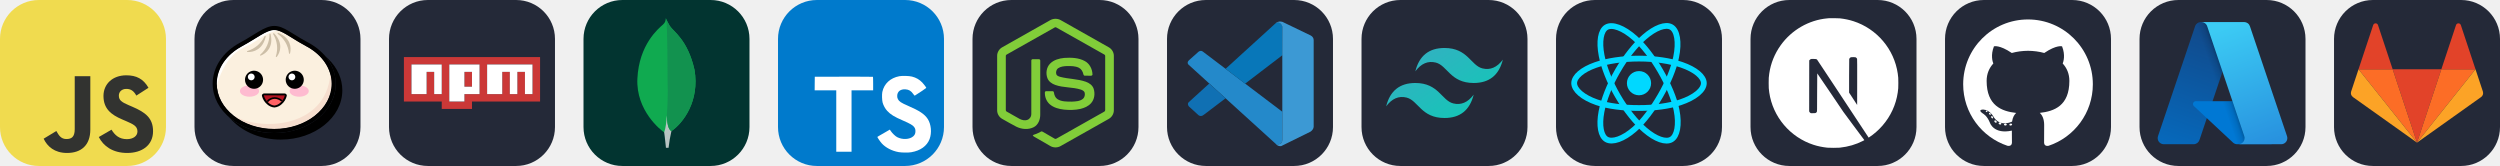
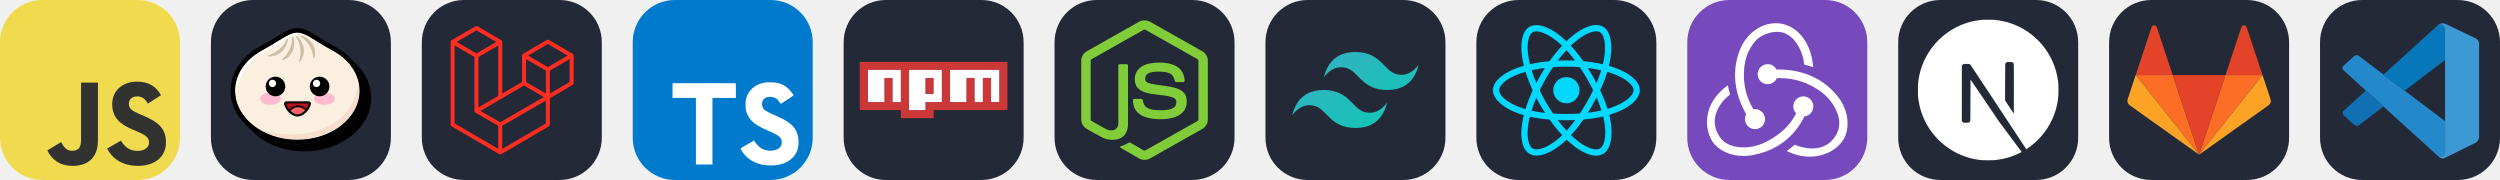
- <svg xmlns="http://www.w3.org/2000/svg" width="723" height="48" viewBox="0 0 3856 256" fill="none" version="1.1">
+ <svg xmlns="http://www.w3.org/2000/svg" width="666.75" height="48" viewBox="0 0 3556 256" fill="none" version="1.1">
  <g transform="translate(0, 0)">
    <svg width="256" height="256" viewBox="0 0 256 256" fill="none">
      <rect width="256" height="256" rx="60" fill="#F0DB4F" />
      <path d="M67.312 213.932L86.903 202.076C90.682 208.777 94.12 214.447 102.367 214.447C110.272 214.447 115.256 211.355 115.256 199.327V117.529H139.314V199.667C139.314 224.584 124.708 235.926 103.398 235.926C84.153 235.926 72.982 225.959 67.311 213.93" fill="#323330" />
      <path d="M152.381 211.354L171.969 200.013C177.126 208.434 183.828 214.62 195.684 214.62C205.653 214.62 212.009 209.636 212.009 202.762C212.009 194.514 205.479 191.592 194.481 186.782L188.468 184.203C171.111 176.815 159.597 167.535 159.597 147.945C159.597 129.901 173.345 116.153 194.826 116.153C210.12 116.153 221.118 121.481 229.022 135.4L210.291 147.429C206.166 140.04 201.7 137.119 194.826 137.119C187.78 137.119 183.312 141.587 183.312 147.429C183.312 154.646 187.78 157.568 198.09 162.037L204.104 164.614C224.553 173.379 236.067 182.313 236.067 202.418C236.067 224.072 219.055 235.928 196.2 235.928C173.861 235.928 159.426 225.274 152.381 211.354" fill="#323330" />
    </svg>
  </g>
  <g transform="translate(300, 0)">
    <svg width="256" height="256" viewBox="0 0 256 256" fill="none">
      <rect width="256" height="256" rx="60" fill="#242938" />
      <path d="M206.709 91.241C206.304 90.811 205.873 90.38 205.443 89.975C205.012 89.57 204.607 89.115 204.177 88.71C203.747 88.304 203.342 87.849 202.911 87.444C202.481 87.039 202.076 86.583 201.645 86.178C201.215 85.773 200.81 85.317 200.38 84.912C199.949 84.507 199.544 84.051 199.114 83.646C198.683 83.241 198.278 82.785 197.848 82.38C210.405 94.721 217.599 111.51 217.873 129.115C217.873 171.064 175.291 205.191 122.936 205.191C93.62 205.191 67.392 194.482 49.949 177.697L51.215 178.963L52.481 180.229L53.746 181.494L55.012 182.76L56.278 184.026L57.544 185.292L58.81 186.558C76.228 204.051 103.038 215.317 133.063 215.317C185.417 215.317 228 181.191 228 139.368C228 121.494 220.304 104.558 206.709 91.241Z" fill="black" />
      <path d="M211.544 129.114C211.544 167.62 171.874 198.836 122.937 198.836C74 198.836 34.329 167.62 34.329 129.114C34.329 105.241 49.519 84.152 72.861 71.646C96.203 59.139 110.734 46.329 122.937 46.329C135.139 46.329 145.57 56.785 173.013 71.646C196.355 84.152 211.544 105.241 211.544 129.114Z" fill="#FBF0DF" />
      <path d="M211.544 129.114C211.532 124.167 210.851 119.245 209.519 114.481C202.608 198.785 99.772 202.835 59.342 177.62C77.517 191.707 99.945 199.189 122.937 198.835C171.798 198.835 211.544 167.57 211.544 129.114Z" fill="#F6DECE" />
      <path d="M88.835 67.013C100.152 60.228 115.19 47.494 129.975 47.468C127.7 46.733 125.327 46.349 122.937 46.329C116.81 46.329 110.279 49.494 102.051 54.253C99.19 55.924 96.228 57.772 93.089 59.696C87.19 63.342 80.43 67.468 72.835 71.595C48.734 84.633 34.329 106.127 34.329 129.114C34.329 130.127 34.329 131.139 34.329 132.127C49.671 77.924 77.544 73.797 88.835 67.013Z" fill="#FFFEFC" />
      <path fill-rule="evenodd" clip-rule="evenodd" d="M115.645 52.734C115.681 58.712 114.426 64.627 111.966 70.075C109.506 75.524 105.899 80.377 101.392 84.304C100.683 84.937 101.24 86.152 102.152 85.797C110.683 82.481 122.202 72.557 117.342 52.532C117.139 51.392 115.645 51.696 115.645 52.734ZM121.392 52.734C124.49 57.788 126.458 63.453 127.162 69.339C127.865 75.225 127.287 81.194 125.468 86.835C125.164 87.722 126.253 88.481 126.861 87.747C132.405 80.658 137.24 66.582 122.759 51.392C122.025 50.734 120.886 51.747 121.392 52.633V52.734ZM128.38 52.304C133.231 55.738 137.289 60.173 140.28 65.309C143.272 70.444 145.127 76.162 145.721 82.076C145.696 82.289 145.753 82.504 145.882 82.676C146.01 82.848 146.2 82.964 146.412 82.999C146.623 83.035 146.84 82.988 147.018 82.868C147.196 82.748 147.321 82.564 147.367 82.354C149.696 73.519 148.38 58.456 129.215 50.633C128.202 50.228 127.544 51.595 128.38 52.203V52.304ZM81.645 78.633C87.416 76.909 92.758 73.989 97.325 70.063C101.892 66.138 105.581 61.294 108.152 55.848C108.607 54.937 110.051 55.291 109.823 56.304C105.443 76.557 90.785 80.785 81.671 80.228C80.709 80.253 80.734 78.911 81.645 78.633Z" fill="#CCBEA7" />
      <path d="M122.937 205.19C70.582 205.19 28 171.063 28 129.114C28 103.798 43.646 80.177 69.848 66.025C77.443 61.975 83.949 57.899 89.747 54.329C92.937 52.354 95.949 50.506 98.861 48.785C107.747 43.519 115.342 40 122.937 40C130.532 40 137.165 43.038 145.468 47.949C148 49.392 150.532 50.962 153.241 52.684C159.544 56.582 166.658 60.987 176.025 66.025C202.228 80.177 217.874 103.772 217.874 129.114C217.874 171.063 175.291 205.19 122.937 205.19ZM122.937 46.329C116.81 46.329 110.279 49.494 102.051 54.253C99.19 55.924 96.228 57.772 93.089 59.696C87.19 63.342 80.43 67.468 72.835 71.595C48.734 84.633 34.329 106.127 34.329 129.114C34.329 167.57 74.076 198.861 122.937 198.861C171.798 198.861 211.544 167.57 211.544 129.114C211.544 106.127 197.139 84.633 173.013 71.646C163.443 66.582 155.975 61.823 149.924 58.076C147.165 56.38 144.633 54.81 142.329 53.418C134.658 48.861 129.063 46.329 122.937 46.329Z" fill="black" />
      <path d="M140.785 147.596C139.648 152.254 137.059 156.429 133.393 159.52C130.64 162.188 127.077 163.863 123.266 164.279C119.341 163.929 115.652 162.25 112.81 159.52C109.181 156.415 106.629 152.241 105.519 147.596C105.482 147.32 105.509 147.039 105.598 146.775C105.686 146.512 105.834 146.272 106.029 146.074C106.225 145.876 106.463 145.725 106.725 145.634C106.988 145.542 107.268 145.512 107.544 145.545H138.785C139.059 145.516 139.337 145.549 139.596 145.643C139.855 145.736 140.09 145.887 140.283 146.085C140.475 146.282 140.621 146.521 140.708 146.782C140.795 147.044 140.821 147.322 140.785 147.596Z" fill="#B71422" />
      <path d="M112.81 159.722C115.647 162.453 119.322 164.148 123.241 164.532C127.151 164.142 130.816 162.448 133.646 159.722C134.551 158.878 135.397 157.973 136.177 157.013C134.618 155.243 132.713 153.812 130.579 152.806C128.446 151.8 126.13 151.242 123.772 151.165C121.25 151.224 118.78 151.896 116.575 153.122C114.37 154.348 112.496 156.092 111.114 158.203C111.696 158.734 112.203 159.241 112.81 159.722Z" fill="#FF6164" />
      <path d="M113.215 157.722C114.471 156.099 116.077 154.783 117.914 153.871C119.752 152.958 121.772 152.475 123.823 152.456C127.614 152.568 131.227 154.094 133.95 156.734C134.532 156.101 135.089 155.443 135.62 154.785C132.4 151.718 128.143 149.974 123.696 149.899C121.32 149.919 118.977 150.466 116.837 151.499C114.696 152.532 112.811 154.026 111.317 155.874C111.915 156.524 112.549 157.141 113.215 157.722Z" fill="black" />
      <path d="M123.165 165.798C118.946 165.428 114.976 163.644 111.899 160.734C107.98 157.42 105.222 152.941 104.026 147.95C103.94 147.505 103.954 147.047 104.068 146.609C104.182 146.171 104.392 145.764 104.684 145.418C105.031 144.999 105.469 144.665 105.965 144.441C106.46 144.217 107.001 144.11 107.545 144.127H138.785C139.328 144.115 139.867 144.225 140.361 144.449C140.856 144.672 141.295 145.003 141.646 145.418C141.934 145.765 142.141 146.173 142.251 146.612C142.36 147.05 142.37 147.507 142.279 147.95C141.083 152.941 138.324 157.42 134.405 160.734C131.335 163.639 127.375 165.422 123.165 165.798ZM107.545 147.063C107.139 147.063 107.038 147.241 107.013 147.291C108.083 151.62 110.504 155.495 113.924 158.355C116.425 160.819 119.677 162.378 123.165 162.785C126.643 162.382 129.891 160.843 132.405 158.405C135.815 155.54 138.226 151.666 139.291 147.342C139.236 147.261 139.16 147.197 139.07 147.157C138.981 147.116 138.882 147.102 138.785 147.114L107.545 147.063Z" fill="black" />
      <path d="M161.469 149.164C169.648 149.164 176.279 145.265 176.279 140.455C176.279 135.646 169.648 131.747 161.469 131.747C153.289 131.747 146.659 135.646 146.659 140.455C146.659 145.265 153.289 149.164 161.469 149.164Z" fill="#FEBBD0" />
      <path d="M84.836 149.164C93.015 149.164 99.646 145.265 99.646 140.455C99.646 135.646 93.015 131.747 84.836 131.747C76.656 131.747 70.026 135.646 70.026 140.455C70.026 145.265 76.656 149.164 84.836 149.164Z" fill="#FEBBD0" />
      <path fill-rule="evenodd" clip-rule="evenodd" d="M91.798 136.962C94.558 136.967 97.257 136.153 99.555 134.623C101.852 133.093 103.644 130.917 104.703 128.368C105.763 125.82 106.043 123.014 105.508 120.307C104.972 117.599 103.646 115.111 101.696 113.158C99.746 111.204 97.26 109.873 94.554 109.333C91.847 108.793 89.041 109.067 86.491 110.122C83.94 111.177 81.76 112.965 80.226 115.26C78.692 117.554 77.874 120.252 77.874 123.012C77.874 126.708 79.34 130.252 81.951 132.867C84.561 135.482 88.103 136.955 91.798 136.962ZM154.507 136.962C157.27 136.982 159.977 136.181 162.284 134.66C164.591 133.14 166.395 130.968 167.466 128.421C168.538 125.874 168.828 123.066 168.302 120.354C167.775 117.641 166.454 115.146 164.508 113.185C162.561 111.224 160.076 109.885 157.367 109.339C154.658 108.792 151.848 109.063 149.293 110.115C146.739 111.168 144.554 112.956 143.017 115.252C141.479 117.548 140.659 120.249 140.659 123.012C140.652 126.697 142.105 130.233 144.701 132.848C147.297 135.462 150.823 136.942 154.507 136.962Z" fill="black" />
      <path fill-rule="evenodd" clip-rule="evenodd" d="M87.494 123.898C88.531 123.903 89.547 123.6 90.412 123.028C91.278 122.455 91.953 121.638 92.354 120.681C92.754 119.724 92.862 118.669 92.662 117.651C92.463 116.633 91.966 115.697 91.234 114.961C90.502 114.226 89.568 113.724 88.551 113.52C87.534 113.316 86.479 113.418 85.52 113.814C84.561 114.21 83.741 114.882 83.164 115.744C82.587 116.606 82.279 117.62 82.279 118.658C82.279 120.043 82.827 121.373 83.805 122.355C84.782 123.337 86.109 123.892 87.494 123.898ZM150.203 123.898C151.24 123.903 152.256 123.6 153.121 123.028C153.986 122.455 154.662 121.638 155.063 120.681C155.463 119.724 155.57 118.669 155.371 117.651C155.172 116.633 154.675 115.697 153.943 114.961C153.211 114.226 152.277 113.724 151.26 113.52C150.243 113.316 149.188 113.418 148.229 113.814C147.27 114.21 146.45 114.882 145.873 115.744C145.296 116.606 144.988 117.62 144.988 118.658C144.988 120.035 145.529 121.356 146.496 122.337C147.462 123.318 148.776 123.878 150.152 123.898H150.203Z" fill="white" />
    </svg>
  </g>
  <g transform="translate(600, 0)">
+     <svg width="256" height="256" fill="none" viewBox="0 0 256 256">
+       <rect width="256" height="256" fill="#242938" rx="60" />
+       <path fill="#FF2D20" fill-rule="evenodd" d="M215.846 78.314C215.91 78.557 215.944 78.808 215.944 79.061V118.26C215.944 118.763 215.813 119.257 215.565 119.692C215.316 120.128 214.958 120.489 214.528 120.739L182.082 139.681V177.226C182.082 178.248 181.547 179.191 180.673 179.706L112.945 219.241C112.79 219.33 112.621 219.387 112.452 219.448C112.388 219.47 112.329 219.509 112.262 219.527C111.788 219.653 111.291 219.653 110.817 219.527C110.74 219.505 110.669 219.462 110.595 219.434C110.44 219.377 110.278 219.327 110.13 219.241L42.416 179.706C41.986 179.455 41.629 179.094 41.38 178.659C41.131 178.224 41 177.729 41 177.226V59.629C41 59.371 41.035 59.121 41.099 58.879C41.12 58.796 41.169 58.721 41.197 58.639C41.25 58.489 41.3 58.336 41.377 58.196C41.43 58.103 41.507 58.028 41.571 57.943C41.652 57.828 41.726 57.71 41.821 57.61C41.902 57.528 42.008 57.467 42.099 57.396C42.201 57.31 42.293 57.217 42.409 57.149H42.413L76.271 37.382C76.7 37.132 77.186 37 77.681 37C78.175 37 78.661 37.132 79.09 37.382L112.949 57.149H112.956C113.068 57.221 113.164 57.31 113.266 57.392C113.357 57.464 113.459 57.528 113.54 57.607C113.639 57.71 113.71 57.828 113.794 57.943C113.854 58.028 113.935 58.103 113.984 58.196C114.065 58.339 114.111 58.489 114.168 58.639C114.196 58.721 114.245 58.796 114.266 58.882C114.331 59.126 114.364 59.377 114.365 59.629V133.079L142.579 116.606V79.057C142.579 78.807 142.614 78.553 142.678 78.314C142.703 78.228 142.748 78.153 142.777 78.071C142.833 77.921 142.882 77.767 142.96 77.628C143.013 77.535 143.09 77.46 143.15 77.374C143.235 77.26 143.305 77.142 143.404 77.042C143.485 76.96 143.587 76.899 143.679 76.828C143.784 76.742 143.876 76.649 143.989 76.581H143.993L177.855 56.813C178.283 56.563 178.769 56.431 179.264 56.431C179.759 56.431 180.245 56.563 180.673 56.813L214.532 76.581C214.652 76.653 214.743 76.742 214.849 76.824C214.937 76.895 215.039 76.96 215.12 77.038C215.219 77.142 215.289 77.26 215.374 77.374C215.437 77.46 215.515 77.535 215.564 77.628C215.645 77.767 215.691 77.921 215.747 78.071C215.779 78.153 215.825 78.228 215.846 78.314H215.846ZM210.3 116.606V84.009L198.451 90.925L182.082 100.482V133.079L210.303 116.606H210.3ZM176.441 175.572V142.954L160.34 152.279L114.361 178.888V211.813L176.441 175.572ZM46.644 64.577V175.572L108.717 211.81V178.891L76.289 160.281L76.278 160.274L76.264 160.267C76.155 160.203 76.064 160.11 75.961 160.031C75.873 159.96 75.771 159.903 75.694 159.824L75.687 159.814C75.595 159.724 75.531 159.614 75.454 159.513C75.383 159.417 75.299 159.335 75.243 159.235L75.239 159.224C75.175 159.117 75.136 158.988 75.091 158.867C75.045 158.76 74.985 158.66 74.957 158.545V158.541C74.922 158.406 74.915 158.263 74.9 158.123C74.886 158.016 74.858 157.909 74.858 157.802V157.795V81.05L58.493 71.49L46.644 64.581V64.577ZM77.684 43.162L49.474 59.629L77.677 76.095L105.884 59.625L77.677 43.162H77.684ZM92.355 145.926L108.721 136.373V64.577L96.872 71.494L80.503 81.05V152.847L92.355 145.926ZM179.264 62.594L151.056 79.061L179.264 95.527L207.467 79.057L179.264 62.594ZM176.441 100.482L160.072 90.925L148.224 84.009V116.606L164.589 126.159L176.441 133.079V100.482ZM111.536 173.94L152.909 149.988L173.591 138.02L145.405 121.564L112.952 140.51L83.374 157.777L111.536 173.94Z" clip-rule="evenodd" />
+     </svg>
+   </g>
+   <g transform="translate(900, 0)">
+     <svg width="256" height="256" fill="none" viewBox="0 0 256 256">
+       <rect width="256" height="256" fill="#007ACC" rx="60" />
+       <path fill="#fff" d="M56.611 128.849L56.53 139.333H73.19H89.85L89.85 186.673V234.012H101.635H113.419V186.673L113.419 139.333H130.079H146.739V129.052C146.739 123.363 146.618 118.609 146.455 118.487C146.333 118.325 126.056 118.243 101.472 118.284L56.733 118.406L56.611 128.849Z" />
+       <path fill="#fff" d="M206.567 118.108C213.068 119.734 218.026 122.619 222.577 127.332C224.934 129.852 228.428 134.444 228.713 135.541C228.794 135.866 217.66 143.343 210.915 147.528C210.671 147.691 209.695 146.634 208.598 145.009C205.307 140.214 201.853 138.141 196.57 137.776C188.809 137.247 183.811 141.311 183.852 148.097C183.852 150.088 184.136 151.266 184.949 152.892C186.655 156.427 189.825 158.54 199.781 162.847C218.107 170.731 225.949 175.932 230.826 183.327C236.271 191.576 237.49 204.742 233.792 214.535C229.729 225.181 219.651 232.414 205.469 234.812C201.081 235.584 190.678 235.462 185.965 234.609C175.684 232.78 165.932 227.701 159.918 221.037C157.561 218.436 152.969 211.65 153.254 211.162C153.375 211 154.432 210.35 155.61 209.659C156.748 209.009 161.056 206.53 165.119 204.173L172.474 199.906L174.018 202.182C176.172 205.473 180.885 209.984 183.73 211.487C191.897 215.795 203.113 215.185 208.639 210.228C210.996 208.074 211.971 205.839 211.971 202.548C211.971 199.581 211.605 198.281 210.061 196.046C208.07 193.202 204.007 190.804 192.466 185.806C179.26 180.117 173.571 176.582 168.37 170.974C165.363 167.724 162.518 162.522 161.34 158.174C160.365 154.558 160.121 145.496 160.893 141.839C163.615 129.08 173.246 120.181 187.143 117.539C191.654 116.686 202.137 117.011 206.567 118.108Z" />
+     </svg>
+   </g>
+   <g transform="translate(1200, 0)">
    <svg width="256" height="256" viewBox="0 0 256 256" fill="none">
      <g clip-path="url(#clip0_33_588)">
        <path d="M196 0H60C26.863 0 0 26.863 0 60V196C0 229.137 26.863 256 60 256H196C229.137 256 256 229.137 256 196V60C256 26.863 229.137 0 196 0Z" fill="#242938" />
        <g clip-path="url(#clip1_33_588)">
          <path d="M23 88H233V156.571H128V168H81.333V156.571H23V88ZM34.667 145.143H58V110.857H69.667V145.143H81.333V99.429H34.667V145.143ZM93 99.429V156.571H116.333V145.143H139.667V99.429H93ZM116.333 110.857H128V133.714H116.333V110.857ZM151.333 99.429V145.143H174.667V110.857H186.333V145.143H198V110.857H209.667V145.143H221.333V99.429H151.333Z" fill="#CB3837" />
          <path d="M34.667 145.143H58V110.857H69.667V145.143H81.333V99.429H34.667V145.143Z" fill="white" />
          <path d="M93 99.429V156.571H116.333V145.143H139.667V99.429H93ZM128 133.714H116.333V110.857H128V133.714Z" fill="white" />
          <path d="M151.333 99.429V145.143H174.667V110.857H186.333V145.143H198V110.857H209.667V145.143H221.333V99.429H151.333Z" fill="white" />
        </g>
      </g>
      <defs>
        <clipPath id="clip0_33_588">
          <rect width="256" height="256" fill="white" />
        </clipPath>
        <clipPath id="clip1_33_588">
          <rect width="210" height="80" fill="white" transform="translate(23 88)" />
        </clipPath>
      </defs>
    </svg>
  </g>
-   <g transform="translate(900, 0)">
-     <svg width="256" height="256" fill="none" viewBox="0 0 256 256">
-       <rect width="256" height="256" fill="#023430" rx="60" />
-       <path fill="#10AA50" d="M171.173 107.591C160.636 61.11 138.676 48.736 133.074 39.989C130.764 36.135 128.717 32.13 126.949 28C126.653 32.129 126.109 34.731 122.599 37.862C115.552 44.145 85.622 68.535 83.103 121.348C80.756 170.59 119.303 200.953 124.395 204.092C128.311 206.019 133.08 204.133 135.407 202.364C153.988 189.612 179.376 155.614 171.193 107.591" />
-       <path fill="#B8C4C2" d="M128.545 177.871C127.575 190.059 126.88 197.141 124.416 204.106C124.416 204.106 126.033 215.709 127.169 228H131.188C132.147 219.345 133.61 210.753 135.572 202.268C130.369 199.708 128.745 188.566 128.545 177.871Z" />
-       <path fill="#12924F" d="M135.565 202.275C130.307 199.846 128.786 188.469 128.552 177.871C129.852 160.388 130.231 142.849 129.688 125.326C129.412 116.132 129.818 40.168 127.423 29.046C129.062 32.813 130.949 36.466 133.074 39.982C138.676 48.736 160.643 61.11 171.173 107.591C179.376 155.532 154.126 189.44 135.565 202.275Z" />
-     </svg>
-   </g>
-   <g transform="translate(1200, 0)">
-     <svg width="256" height="256" fill="none" viewBox="0 0 256 256">
-       <rect width="256" height="256" fill="#007ACC" rx="60" />
-       <path fill="#fff" d="M56.611 128.849L56.53 139.333H73.19H89.85L89.85 186.673V234.012H101.635H113.419V186.673L113.419 139.333H130.079H146.739V129.052C146.739 123.363 146.618 118.609 146.455 118.487C146.333 118.325 126.056 118.243 101.472 118.284L56.733 118.406L56.611 128.849Z" />
-       <path fill="#fff" d="M206.567 118.108C213.068 119.734 218.026 122.619 222.577 127.332C224.934 129.852 228.428 134.444 228.713 135.541C228.794 135.866 217.66 143.343 210.915 147.528C210.671 147.691 209.695 146.634 208.598 145.009C205.307 140.214 201.853 138.141 196.57 137.776C188.809 137.247 183.811 141.311 183.852 148.097C183.852 150.088 184.136 151.266 184.949 152.892C186.655 156.427 189.825 158.54 199.781 162.847C218.107 170.731 225.949 175.932 230.826 183.327C236.271 191.576 237.49 204.742 233.792 214.535C229.729 225.181 219.651 232.414 205.469 234.812C201.081 235.584 190.678 235.462 185.965 234.609C175.684 232.78 165.932 227.701 159.918 221.037C157.561 218.436 152.969 211.65 153.254 211.162C153.375 211 154.432 210.35 155.61 209.659C156.748 209.009 161.056 206.53 165.119 204.173L172.474 199.906L174.018 202.182C176.172 205.473 180.885 209.984 183.73 211.487C191.897 215.795 203.113 215.185 208.639 210.228C210.996 208.074 211.971 205.839 211.971 202.548C211.971 199.581 211.605 198.281 210.061 196.046C208.07 193.202 204.007 190.804 192.466 185.806C179.26 180.117 173.571 176.582 168.37 170.974C165.363 167.724 162.518 162.522 161.34 158.174C160.365 154.558 160.121 145.496 160.893 141.839C163.615 129.08 173.246 120.181 187.143 117.539C191.654 116.686 202.137 117.011 206.567 118.108Z" />
-     </svg>
-   </g>
  <g transform="translate(1500, 0)">
    <svg width="256" height="256" fill="none" viewBox="0 0 256 256">
      <rect width="256" height="256" fill="#242938" rx="60" />
      <path fill="#81CD39" d="M119.878 31.116C124.797 28.301 131.203 28.288 136.117 31.116C160.839 45.086 185.569 59.033 210.287 73.011C214.937 75.63 218.046 80.804 217.999 86.161V170.206C218.034 175.785 214.617 181.083 209.712 183.642C185.071 197.535 160.442 211.444 135.805 225.337C130.786 228.207 124.251 227.986 119.387 224.88C112 220.598 104.6 216.336 97.212 212.058C95.702 211.158 94 210.442 92.934 208.978C93.877 207.708 95.562 207.55 96.931 206.995C100.014 206.014 102.847 204.44 105.679 202.913C106.396 202.423 107.27 202.611 107.957 203.049C114.274 206.671 120.536 210.399 126.874 213.986C128.226 214.767 129.595 213.73 130.751 213.086C154.931 199.419 179.141 185.805 203.318 172.134C204.214 171.703 204.709 170.752 204.636 169.771C204.653 142.046 204.64 114.317 204.645 86.592C204.747 85.478 204.103 84.455 203.096 83.999C178.541 70.17 153.997 56.321 129.446 42.488C128.575 41.889 127.426 41.888 126.554 42.484C102.002 56.321 77.464 70.183 52.912 84.011C51.909 84.468 51.236 85.475 51.355 86.592C51.36 114.317 51.355 142.046 51.355 169.775C51.268 170.756 51.801 171.687 52.691 172.109C59.242 175.824 65.802 179.513 72.358 183.216C76.052 185.203 80.586 186.385 84.656 184.862C88.246 183.574 90.763 179.909 90.695 176.097C90.729 148.534 90.678 120.967 90.72 93.408C90.631 92.184 91.791 91.173 92.981 91.288C96.129 91.267 99.281 91.246 102.429 91.297C103.743 91.267 104.647 92.585 104.485 93.817C104.472 121.555 104.519 149.293 104.464 177.03C104.472 184.423 101.435 192.467 94.597 196.084C86.174 200.447 75.762 199.522 67.44 195.338C60.236 191.742 53.36 187.498 46.284 183.646C41.366 181.101 37.966 175.782 38.001 170.207V86.161C37.949 80.693 41.182 75.425 45.976 72.844C70.613 58.941 95.246 45.026 119.878 31.116Z" />
      <path fill="#81CD39" d="M141.372 89.335C152.117 88.643 163.62 88.925 173.289 94.219C180.776 98.275 184.926 106.789 185.058 115.106C184.849 116.227 183.676 116.846 182.605 116.769C179.488 116.765 176.369 116.812 173.252 116.748C171.929 116.799 171.161 115.58 170.995 114.411C170.099 110.431 167.928 106.49 164.183 104.57C158.433 101.692 151.767 101.837 145.497 101.897C140.92 102.139 135.998 102.536 132.12 105.227C129.143 107.266 128.239 111.382 129.301 114.697C130.303 117.077 133.05 117.845 135.299 118.553C148.248 121.94 161.97 121.602 174.672 126.059C179.931 127.876 185.075 131.409 186.875 136.915C189.23 144.295 188.198 153.115 182.947 159.039C178.689 163.914 172.488 166.568 166.303 168.009C158.075 169.844 149.536 169.891 141.18 169.076C133.323 168.18 125.146 166.116 119.081 160.763C113.894 156.259 111.361 149.241 111.612 142.469C111.672 141.325 112.811 140.527 113.907 140.621C117.046 140.596 120.186 140.587 123.325 140.626C124.58 140.536 125.509 141.62 125.574 142.802C126.152 146.593 127.577 150.573 130.884 152.82C137.264 156.937 145.271 156.655 152.577 156.77C158.63 156.502 165.425 156.421 170.364 152.42C172.97 150.138 173.742 146.32 173.038 143.036C172.275 140.263 169.374 138.971 166.883 138.126C154.1 134.083 140.224 135.55 127.565 130.977C122.425 129.161 117.455 125.727 115.481 120.447C112.726 112.974 113.988 103.73 119.789 98.006C125.445 92.312 133.609 90.119 141.372 89.335V89.335" />
    </svg>
  </g>
  <g transform="translate(1800, 0)">
-     <svg width="256" height="256" fill="none" viewBox="0 0 256 256">
-       <rect width="256" height="256" fill="#242938" rx="60" />
-       <path fill="#2489CA" d="M33.716 100.208C33.716 100.208 28.981 96.795 34.663 92.238L47.899 80.402C47.899 80.402 51.687 76.417 55.691 79.889L177.84 172.368V216.714C177.84 216.714 177.781 223.678 168.844 222.908L33.716 100.208Z" />
-       <path fill="#1070B3" d="M65.2 128.792L33.716 157.415C33.716 157.415 30.48 159.822 33.716 164.123L48.333 177.418C48.333 177.418 51.805 181.147 56.934 176.905L90.312 151.596L65.2 128.792Z" />
-       <path fill="#0877B9" d="M120.474 129.029L178.215 84.939L177.84 40.83C177.84 40.83 175.374 31.203 167.148 36.214L90.312 106.145L120.474 129.029Z" />
-       <path fill="#3C99D4" d="M168.844 222.968C172.198 226.4 176.262 225.276 176.262 225.276L221.259 203.103C227.019 199.177 226.21 194.305 226.21 194.305V61.898C226.21 56.079 220.252 54.067 220.252 54.067L181.253 35.267C172.731 30 167.148 36.214 167.148 36.214C167.148 36.214 174.328 31.046 177.84 40.83V215.905C177.84 217.109 177.583 218.292 177.071 219.358C176.045 221.429 173.816 223.362 168.47 222.553L168.844 222.968Z" />
-     </svg>
-   </g>
-   <g transform="translate(2100, 0)">
    <svg width="256" height="256" fill="none" viewBox="0 0 256 256">
      <rect width="256" height="256" fill="#242938" rx="60" />
      <path fill="url(#paint0_linear_2_119)" fill-rule="evenodd" d="M83 110C88.999 86.001 104.001 74 128 74C164 74 168.5 101 186.5 105.5C198.501 108.501 209 104.001 218 92C212.001 115.999 196.999 128 173 128C137 128 132.5 101 114.5 96.5C102.499 93.499 92 97.999 83 110ZM38 164C43.999 140.001 59.001 128 83 128C119 128 123.5 155 141.5 159.5C153.501 162.501 164 158.001 173 146C167.001 169.999 151.999 182 128 182C92 182 87.5 155 69.5 150.5C57.499 147.499 47 151.999 38 164Z" clip-rule="evenodd" />
      <defs>
        <linearGradient id="paint0_linear_2_119" x1="86.5" x2="163.5" y1="74" y2="185.5" gradientUnits="userSpaceOnUse">
          <stop stop-color="#32B1C1" />
          <stop offset="1" stop-color="#14C6B7" />
        </linearGradient>
      </defs>
    </svg>
  </g>
-   <g transform="translate(2400, 0)">
+   <g transform="translate(2100, 0)">
    <svg width="256" height="256" fill="none" viewBox="0 0 256 256">
      <rect width="256" height="256" fill="#242938" rx="60" />
      <path fill="#00D8FF" d="M128.001 146.951C138.305 146.951 146.657 138.598 146.657 128.295C146.657 117.992 138.305 109.639 128.001 109.639C117.698 109.639 109.345 117.992 109.345 128.295C109.345 138.598 117.698 146.951 128.001 146.951Z" />
      <path fill-rule="evenodd" stroke="#00D8FF" stroke-width="8.911" d="M128.002 90.363C153.05 90.363 176.319 93.957 193.864 99.998C215.003 107.275 228 118.306 228 128.295C228 138.704 214.226 150.423 191.525 157.944C174.363 163.63 151.779 166.598 128.002 166.598C103.624 166.598 80.539 163.812 63.183 157.881C41.225 150.376 28 138.506 28 128.295C28 118.387 40.41 107.441 61.252 100.175C78.862 94.035 102.705 90.363 127.998 90.363H128.002Z" clip-rule="evenodd" />
      <path fill-rule="evenodd" stroke="#00D8FF" stroke-width="8.911" d="M94.981 109.438C107.495 87.74 122.232 69.378 136.23 57.197C153.094 42.521 169.144 36.773 177.796 41.762C186.813 46.962 190.084 64.75 185.259 88.171C181.614 105.879 172.9 126.925 161.021 147.523C148.842 168.641 134.897 187.247 121.09 199.315C103.619 214.587 86.728 220.114 77.883 215.013C69.3 210.067 66.018 193.846 70.136 172.161C73.615 153.838 82.345 131.349 94.977 109.438L94.981 109.438Z" clip-rule="evenodd" />
      <path fill-rule="evenodd" stroke="#00D8FF" stroke-width="8.911" d="M95.012 147.578C82.463 125.904 73.919 103.962 70.353 85.752C66.06 63.811 69.095 47.035 77.74 42.032C86.749 36.816 103.792 42.866 121.674 58.744C135.194 70.748 149.077 88.805 160.99 109.383C173.204 130.481 182.358 151.856 185.919 169.844C190.425 192.608 186.778 210.001 177.941 215.116C169.367 220.08 153.676 214.825 136.945 200.427C122.809 188.263 107.685 169.468 95.012 147.578Z" clip-rule="evenodd" />
+     </svg>
+   </g>
+   <g transform="translate(2400, 0)">
+     <svg width="256" height="256" viewBox="0 0 256 256" fill="none">
+       <rect width="256" height="256" rx="60" fill="#764ABC" />
+       <path d="M166.579 165.599C173.96 164.835 179.559 158.472 179.304 150.837C179.05 143.202 172.687 137.094 165.052 137.094H164.543C156.653 137.348 150.545 143.965 150.799 151.855C151.054 155.673 152.581 158.981 154.871 161.272C146.218 178.324 132.984 190.795 113.132 201.23C99.643 208.356 85.645 210.901 71.647 209.12C60.194 207.593 51.287 202.502 45.687 194.104C37.543 181.633 36.78 168.144 43.651 154.655C48.487 144.983 56.122 137.857 60.958 134.294C59.94 130.986 58.413 125.386 57.649 121.314C20.746 148.038 24.563 184.178 35.761 201.23C44.16 213.955 61.212 221.845 80.046 221.845C85.136 221.845 90.226 221.336 95.317 220.063C127.894 213.701 152.581 194.358 166.579 165.599V165.599Z" fill="white" />
+       <path d="M211.372 134.04C192.03 111.388 163.525 98.918 130.948 98.918H126.876C124.585 94.336 119.749 91.282 114.405 91.282H113.896C106.006 91.537 99.898 98.154 100.152 106.044C100.407 113.679 106.769 119.787 114.405 119.787H114.914C120.513 119.533 125.349 115.97 127.385 111.134H131.966C151.308 111.134 169.633 116.733 186.176 127.677C198.901 136.076 208.064 147.02 213.154 160.254C217.481 170.943 217.226 181.378 212.645 190.286C205.519 203.775 193.557 211.156 177.777 211.156C167.597 211.156 157.926 208.102 152.835 205.811C150.036 208.356 144.946 212.428 141.383 214.973C152.326 220.063 163.525 222.863 174.214 222.863C198.647 222.863 216.717 209.374 223.589 195.885C230.97 181.124 230.461 155.673 211.372 134.04Z" fill="white" />
+       <path d="M82.082 169.926C82.337 177.561 88.699 183.669 96.335 183.669H96.844C104.733 183.414 110.842 176.797 110.587 168.907C110.333 161.272 103.97 155.164 96.335 155.164H95.826C95.317 155.164 94.553 155.164 94.044 155.419C83.609 138.112 79.283 119.278 80.81 98.918C81.828 83.647 86.918 70.413 95.826 59.469C103.206 50.052 117.459 45.471 127.13 45.216C154.108 44.707 165.561 78.302 166.324 91.791C169.633 92.555 175.232 94.337 179.05 95.609C175.996 54.379 150.545 33 126.112 33C103.206 33 82.082 49.543 73.683 73.976C61.976 106.553 69.611 137.857 83.864 162.545C82.591 164.326 81.828 167.126 82.082 169.926V169.926Z" fill="white" />
    </svg>
  </g>
  <g transform="translate(2700, 0)">
    <svg width="256" height="256" fill="none" viewBox="0 0 256 256">
      <rect width="256" height="256" fill="#242938" rx="60" />
      <path fill="#fff" d="M121.451 28.054C121.021 28.093 119.652 28.23 118.42 28.327C90.014 30.889 63.406 46.216 46.553 69.774C37.169 82.873 31.167 97.731 28.899 113.469C28.098 118.963 28 120.586 28 128.034C28 135.483 28.098 137.106 28.899 142.599C34.334 180.155 61.06 211.71 97.306 223.401C103.797 225.493 110.639 226.92 118.42 227.78C121.451 228.112 134.549 228.112 137.58 227.78C151.011 226.294 162.389 222.971 173.611 217.242C175.331 216.363 175.664 216.128 175.429 215.933C175.273 215.815 167.941 205.981 159.144 194.095L143.152 172.492L123.112 142.834C112.086 126.529 103.015 113.195 102.936 113.195C102.858 113.176 102.78 126.353 102.741 142.443C102.682 170.615 102.663 171.749 102.311 172.413C101.803 173.371 101.412 173.762 100.59 174.193C99.965 174.505 99.417 174.564 96.465 174.564H93.083L92.184 173.997C91.597 173.626 91.167 173.137 90.874 172.57L90.463 171.69L90.502 132.492L90.561 93.274L91.167 92.511C91.48 92.101 92.145 91.573 92.614 91.319C93.415 90.928 93.728 90.888 97.111 90.888C101.099 90.888 101.763 91.045 102.8 92.179C103.093 92.492 113.943 108.836 126.925 128.523C139.906 148.21 157.658 175.092 166.377 188.288L182.213 212.277L183.015 211.749C190.111 207.135 197.619 200.566 203.562 193.723C216.211 179.197 224.364 161.485 227.101 142.599C227.902 137.106 228 135.483 228 128.034C228 120.586 227.902 118.963 227.101 113.469C221.666 75.913 194.94 44.359 158.694 32.668C152.301 30.595 145.498 29.168 137.873 28.308C135.996 28.112 123.073 27.897 121.451 28.054ZM162.389 88.543C163.327 89.012 164.09 89.911 164.364 90.849C164.52 91.358 164.559 102.228 164.52 126.724L164.461 161.876L158.264 152.374L152.047 142.873V117.321C152.047 100.801 152.125 91.514 152.242 91.064C152.555 89.97 153.239 89.109 154.178 88.601C154.979 88.191 155.273 88.151 158.342 88.151C161.236 88.151 161.744 88.191 162.389 88.543Z" />
    </svg>
  </g>
  <g transform="translate(3000, 0)">
    <svg width="256" height="256" viewBox="0 0 256 256" fill="none">
      <rect width="256" height="256" rx="60" fill="#242938" />
-       <path d="M128.001 30C72.779 30 28 74.771 28 130.001C28 174.184 56.653 211.668 96.387 224.891C101.384 225.817 103.219 222.722 103.219 220.081C103.219 217.696 103.126 209.819 103.083 201.463C75.263 207.512 69.393 189.664 69.393 189.664C64.844 178.105 58.289 175.032 58.289 175.032C49.216 168.825 58.973 168.953 58.973 168.953C69.015 169.658 74.303 179.258 74.303 179.258C83.222 194.546 97.697 190.126 103.403 187.571C104.301 181.107 106.892 176.696 109.752 174.199C87.54 171.67 64.191 163.095 64.191 124.778C64.191 113.86 68.098 104.939 74.495 97.936C73.456 95.418 70.034 85.246 75.463 71.472C75.463 71.472 83.861 68.784 102.971 81.723C110.948 79.507 119.502 78.396 128.001 78.358C136.499 78.396 145.061 79.507 153.052 81.723C172.139 68.784 180.525 71.472 180.525 71.472C185.968 85.246 182.544 95.418 181.505 97.936C187.917 104.939 191.797 113.86 191.797 124.778C191.797 163.187 168.403 171.644 146.135 174.119C149.722 177.223 152.918 183.308 152.918 192.638C152.918 206.018 152.802 216.787 152.802 220.081C152.802 222.742 154.602 225.86 159.671 224.878C199.383 211.64 228 174.169 228 130.001C228 74.771 183.227 30 128.001 30ZM65.454 172.453C65.233 172.95 64.452 173.099 63.74 172.758C63.014 172.432 62.607 171.754 62.842 171.256C63.057 170.744 63.841 170.602 64.564 170.945C65.291 171.271 65.705 171.955 65.454 172.453ZM70.373 176.842C69.896 177.285 68.963 177.079 68.331 176.38C67.677 175.683 67.554 174.751 68.038 174.302C68.529 173.86 69.434 174.067 70.089 174.764C70.743 175.47 70.871 176.395 70.373 176.842ZM73.747 182.458C73.134 182.884 72.132 182.485 71.513 181.595C70.9 180.706 70.9 179.64 71.526 179.212C72.147 178.785 73.134 179.169 73.762 180.052C74.373 180.956 74.373 182.023 73.747 182.458ZM79.454 188.962C78.906 189.566 77.739 189.404 76.884 188.579C76.01 187.773 75.766 186.629 76.316 186.024C76.871 185.418 78.045 185.589 78.906 186.407C79.774 187.211 80.039 188.364 79.454 188.962ZM86.83 191.157C86.588 191.941 85.464 192.297 84.331 191.964C83.2 191.621 82.46 190.704 82.689 189.912C82.924 189.124 84.053 188.753 85.194 189.109C86.323 189.45 87.065 190.361 86.83 191.157ZM95.224 192.089C95.252 192.913 94.292 193.597 93.103 193.612C91.907 193.639 90.94 192.971 90.927 192.16C90.927 191.327 91.866 190.65 93.061 190.63C94.251 190.607 95.224 191.269 95.224 192.089ZM103.47 191.773C103.613 192.577 102.787 193.404 101.606 193.624C100.445 193.836 99.37 193.339 99.223 192.541C99.079 191.716 99.92 190.89 101.079 190.676C102.262 190.471 103.32 190.955 103.47 191.773Z" fill="white" />
-     </svg>
-   </g>
-   <g transform="translate(3300, 0)">
-     <svg width="256" height="256" fill="none" viewBox="0 0 256 256">
-       <rect width="256" height="256" fill="#242938" rx="60" />
-       <path fill="url(#paint0_linear_159_730)" d="M94.674 34.002H153.856L92.42 216.032C91.788 217.902 90.586 219.528 88.982 220.679C87.379 221.831 85.454 222.45 83.48 222.451H37.422C35.926 222.451 34.452 222.095 33.121 221.412C31.79 220.729 30.641 219.74 29.769 218.525C28.896 217.31 28.326 215.905 28.104 214.425C27.882 212.946 28.016 211.435 28.494 210.018L85.733 40.421C86.364 38.55 87.566 36.924 89.17 35.772C90.774 34.62 92.7 34 94.674 34V34.002Z" />
-       <path fill="#0078D4" d="M180.674 156.095H86.826C85.954 156.094 85.101 156.356 84.379 156.847C83.658 157.337 83.101 158.034 82.781 158.845C82.461 159.657 82.392 160.546 82.585 161.397C82.777 162.248 83.222 163.022 83.86 163.616L144.165 219.903C145.92 221.54 148.232 222.451 150.633 222.451H203.774L180.674 156.095Z" />
-       <path fill="url(#paint1_linear_159_730)" d="M94.674 34.002C92.678 33.995 90.731 34.626 89.119 35.803C87.507 36.98 86.313 38.642 85.713 40.546L28.565 209.863C28.055 211.286 27.894 212.81 28.098 214.308C28.301 215.805 28.862 217.232 29.734 218.466C30.605 219.701 31.761 220.708 33.104 221.401C34.446 222.095 35.936 222.455 37.447 222.451H84.694C86.454 222.136 88.099 221.36 89.46 220.202C90.822 219.044 91.852 217.546 92.445 215.859L103.841 182.273L144.549 220.241C146.255 221.652 148.395 222.433 150.608 222.451H203.551L180.331 156.096L112.642 156.112L154.07 34.002H94.674Z" />
-       <path fill="url(#paint2_linear_159_730)" d="M170.264 40.412C169.634 38.544 168.434 36.92 166.832 35.77C165.23 34.62 163.308 34.002 161.336 34.002H95.379C97.351 34.002 99.273 34.621 100.874 35.771C102.476 36.92 103.677 38.544 104.307 40.412L161.548 210.016C162.026 211.433 162.16 212.944 161.939 214.424C161.718 215.904 161.147 217.309 160.275 218.525C159.402 219.74 158.253 220.73 156.922 221.413C155.591 222.096 154.116 222.453 152.62 222.453H218.579C220.075 222.452 221.55 222.096 222.88 221.413C224.211 220.729 225.36 219.739 226.233 218.524C227.105 217.308 227.675 215.903 227.896 214.423C228.118 212.944 227.984 211.433 227.505 210.016L170.264 40.412Z" />
-       <defs>
-         <linearGradient id="paint0_linear_159_730" x1="116.244" x2="54.783" y1="47.967" y2="229.54" gradientUnits="userSpaceOnUse">
-           <stop stop-color="#114A8B" />
-           <stop offset="1" stop-color="#0669BC" />
-         </linearGradient>
-         <linearGradient id="paint1_linear_159_730" x1="135.444" x2="121.227" y1="132.585" y2="137.392" gradientUnits="userSpaceOnUse">
-           <stop stop-opacity=".3" />
-           <stop offset=".071" stop-opacity=".2" />
-           <stop offset=".321" stop-opacity=".1" />
-           <stop offset=".623" stop-opacity=".05" />
-           <stop offset="1" stop-opacity="0" />
-         </linearGradient>
-         <linearGradient id="paint2_linear_159_730" x1="127.625" x2="195.091" y1="42.671" y2="222.414" gradientUnits="userSpaceOnUse">
-           <stop stop-color="#3CCBF4" />
-           <stop offset="1" stop-color="#2892DF" />
-         </linearGradient>
-       </defs>
-     </svg>
-   </g>
-   <g transform="translate(3600, 0)">
-     <svg width="256" height="256" viewBox="0 0 256 256" fill="none">
-       <rect width="256" height="256" rx="60" fill="#242938" />
      <path d="M127.999 220.001L165.561 106.809H90.441L127.999 219.997V220.001Z" fill="#E24329" />
      <path d="M127.999 220.001L90.441 106.809H37.8L127.999 219.997V220.001Z" fill="#FC6D26" />
      <path d="M37.801 106.806L26.383 141.206C25.34 144.342 26.477 147.78 29.205 149.719L128 220.001L37.801 106.809V106.806Z" fill="#FCA326" />
      <path d="M37.8 106.805H90.441L67.817 38.63C66.653 35.123 61.582 35.123 60.42 38.63L37.8 106.808V106.805Z" fill="#E24329" />
      <path d="M128 220.001L165.562 106.809H218.205L128 219.997V220.001Z" fill="#FC6D26" />
      <path d="M218.203 106.806L229.619 141.206C230.66 144.342 229.519 147.78 226.795 149.719L128 220.001L218.203 106.809V106.806Z" fill="#FCA326" />
      <path d="M218.202 106.805H165.562L188.184 38.63C189.349 35.124 194.419 35.124 195.581 38.63L218.205 106.808L218.202 106.805Z" fill="#E24329" />
    </svg>
  </g>
+   <g transform="translate(3300, 0)">
+     <svg width="256" height="256" fill="none" viewBox="0 0 256 256">
+       <rect width="256" height="256" fill="#242938" rx="60" />
+       <path fill="#2489CA" d="M33.716 100.208C33.716 100.208 28.981 96.795 34.663 92.238L47.899 80.402C47.899 80.402 51.687 76.417 55.691 79.889L177.84 172.368V216.714C177.84 216.714 177.781 223.678 168.844 222.908L33.716 100.208Z" />
+       <path fill="#1070B3" d="M65.2 128.792L33.716 157.415C33.716 157.415 30.48 159.822 33.716 164.123L48.333 177.418C48.333 177.418 51.805 181.147 56.934 176.905L90.312 151.596L65.2 128.792Z" />
+       <path fill="#0877B9" d="M120.474 129.029L178.215 84.939L177.84 40.83C177.84 40.83 175.374 31.203 167.148 36.214L90.312 106.145L120.474 129.029Z" />
+       <path fill="#3C99D4" d="M168.844 222.968C172.198 226.4 176.262 225.276 176.262 225.276L221.259 203.103C227.019 199.177 226.21 194.305 226.21 194.305V61.898C226.21 56.079 220.252 54.067 220.252 54.067L181.253 35.267C172.731 30 167.148 36.214 167.148 36.214C167.148 36.214 174.328 31.046 177.84 40.83V215.905C177.84 217.109 177.583 218.292 177.071 219.358C176.045 221.429 173.816 223.362 168.47 222.553L168.844 222.968Z" />
+     </svg>
+   </g>
</svg>
